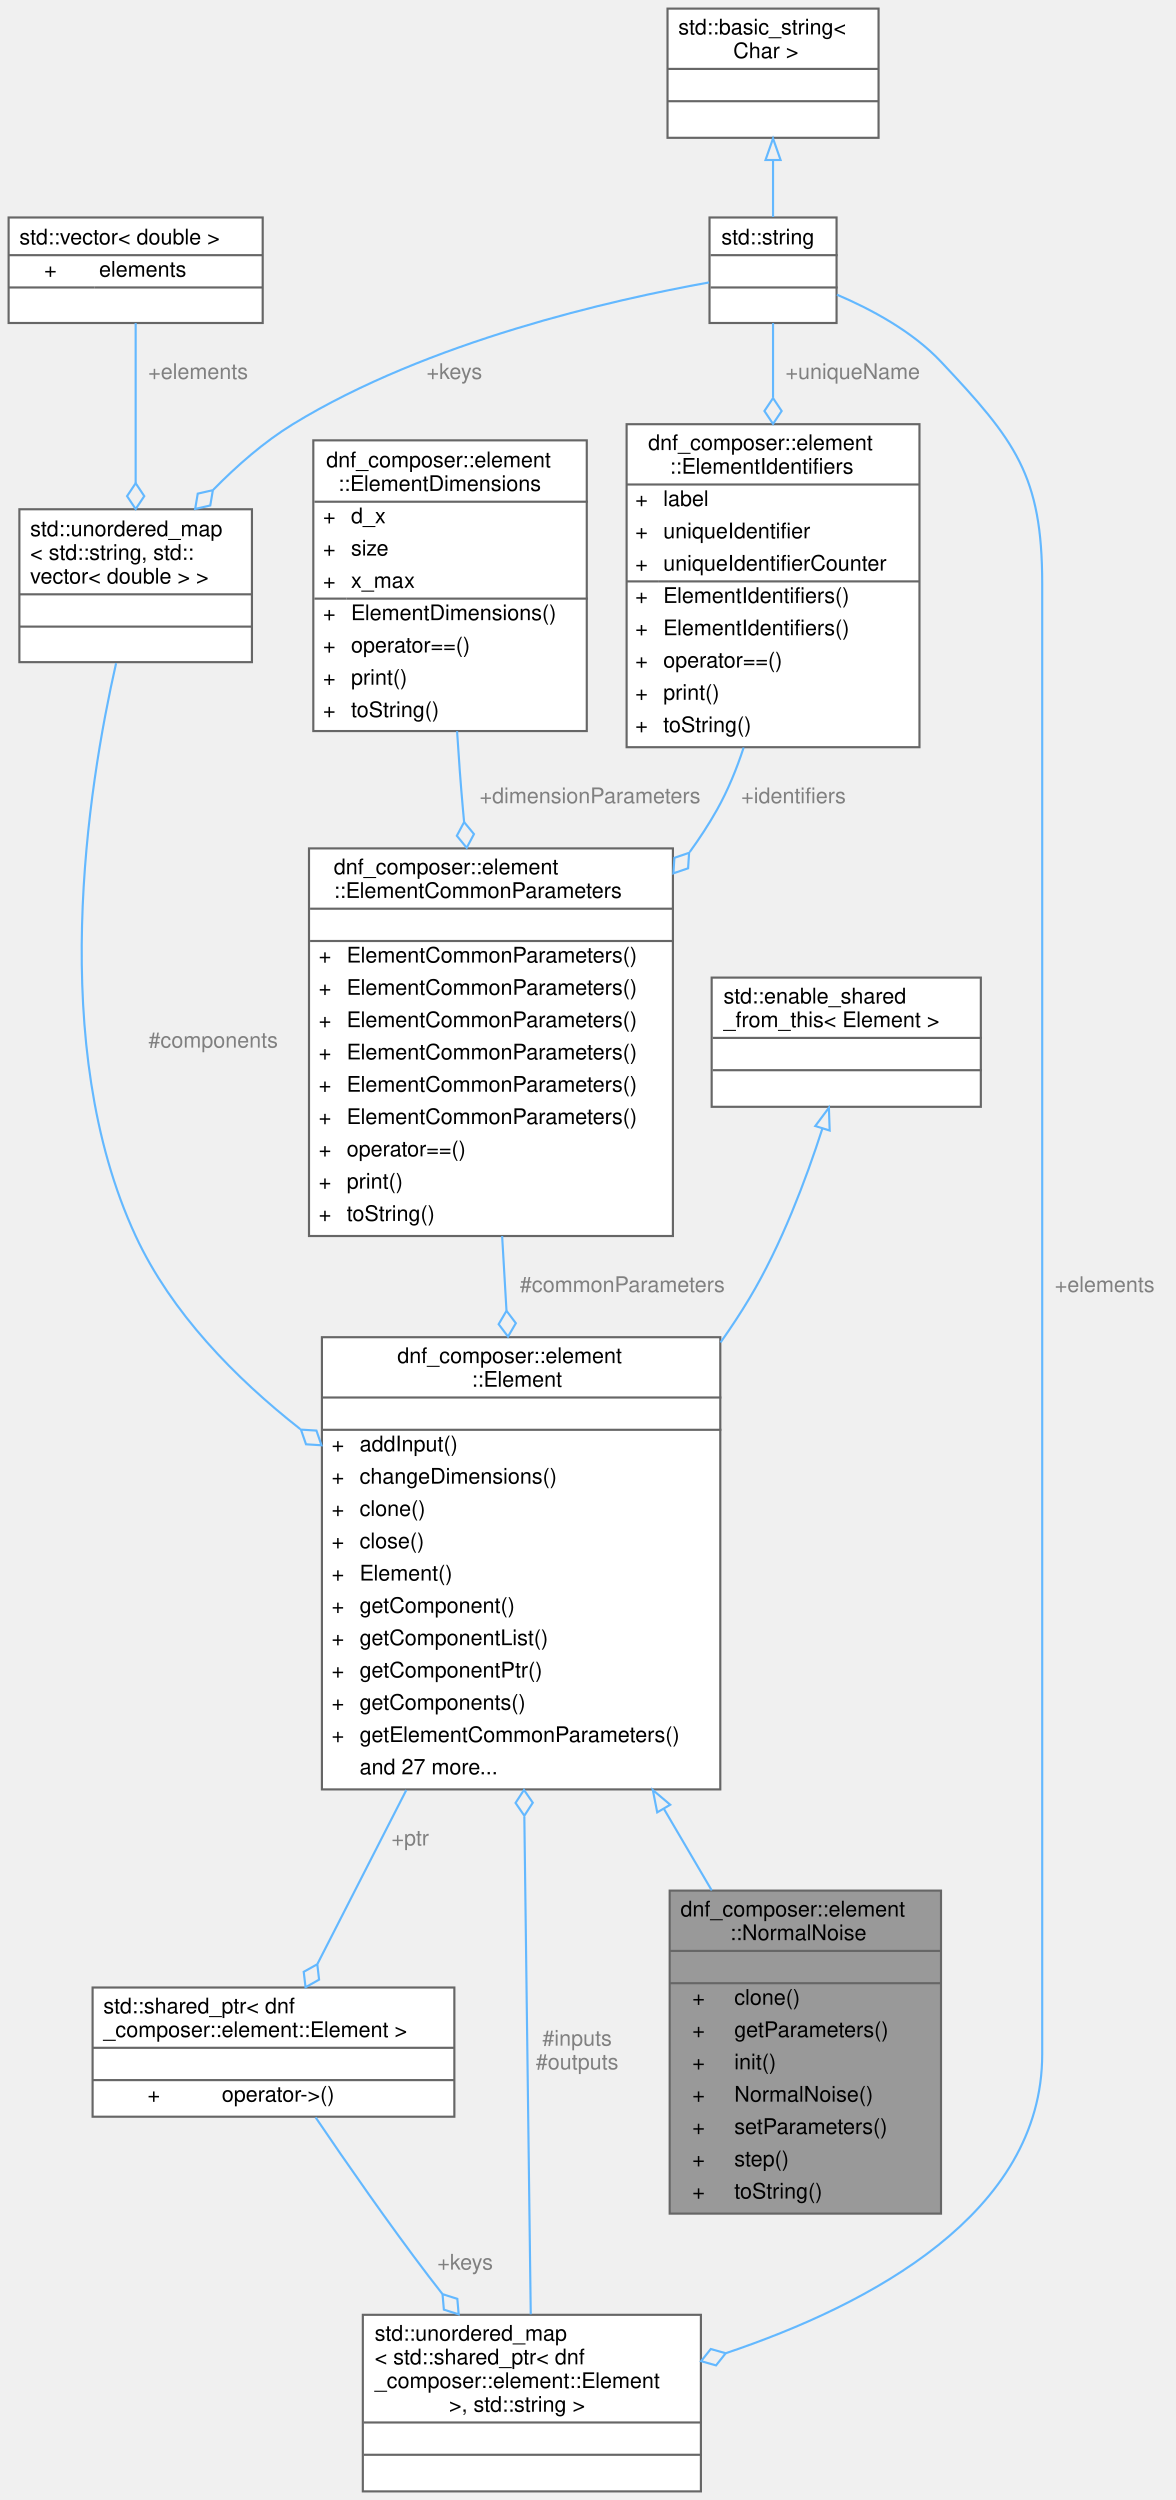
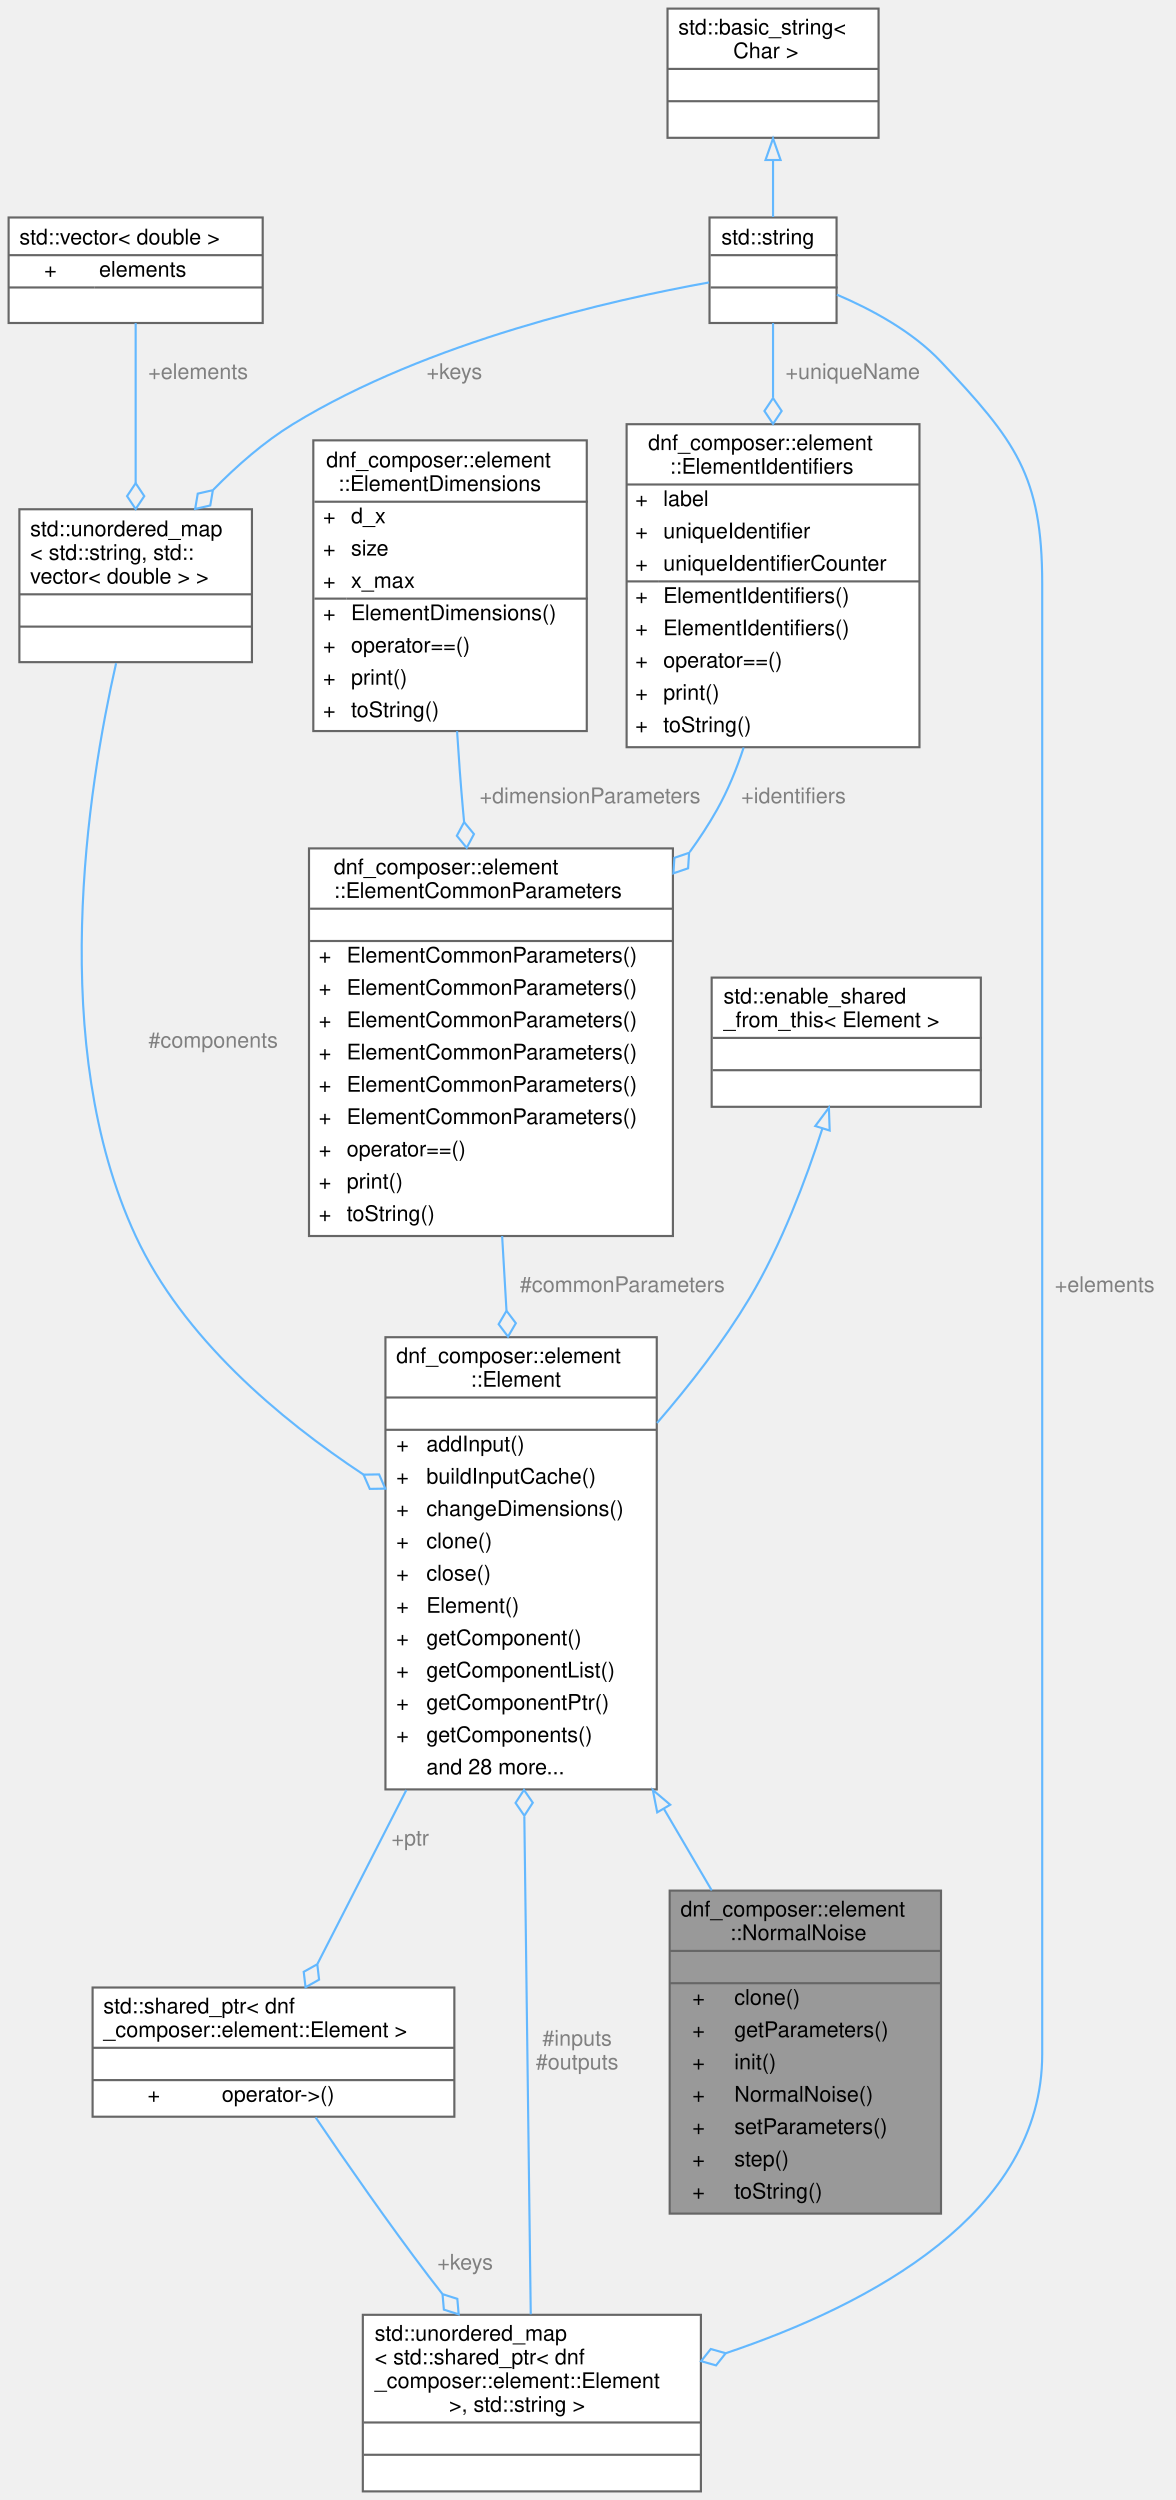
<svg xmlns="http://www.w3.org/2000/svg" xmlns:xlink="http://www.w3.org/1999/xlink" width="546pt" height="1161pt" viewBox="0.00 0.00 546.00 1161.00">
  <g id="graph0" class="graph" transform="scale(1 1) rotate(0) translate(4 1157)">
    <g id="Node000001" class="node">
      <g id="a_Node000001">
        <a xlink:title="Additive Gaussian noise source for neural fields.">
          <polygon fill="#999999" stroke="transparent" points="433,-279 307,-279 307,-129 433,-129 433,-279" />
          <text text-anchor="start" x="312" y="-267" font-family="Helvetica,sans-Serif" font-size="10.00">dnf_composer::element</text>
          <text text-anchor="start" x="335" y="-256" font-family="Helvetica,sans-Serif" font-size="10.00">::NormalNoise</text>
          <text text-anchor="start" x="368" y="-241" font-family="Helvetica,sans-Serif" font-size="10.00"> </text>
          <text text-anchor="start" x="317.5" y="-226" font-family="Helvetica,sans-Serif" font-size="10.00">+</text>
          <text text-anchor="start" x="337" y="-226" font-family="Helvetica,sans-Serif" font-size="10.00">clone()</text>
          <text text-anchor="start" x="317.5" y="-211" font-family="Helvetica,sans-Serif" font-size="10.00">+</text>
          <text text-anchor="start" x="337" y="-211" font-family="Helvetica,sans-Serif" font-size="10.00">getParameters()</text>
          <text text-anchor="start" x="317.5" y="-196" font-family="Helvetica,sans-Serif" font-size="10.00">+</text>
          <text text-anchor="start" x="337" y="-196" font-family="Helvetica,sans-Serif" font-size="10.00">init()</text>
          <text text-anchor="start" x="317.5" y="-181" font-family="Helvetica,sans-Serif" font-size="10.00">+</text>
          <text text-anchor="start" x="337" y="-181" font-family="Helvetica,sans-Serif" font-size="10.00">NormalNoise()</text>
          <text text-anchor="start" x="317.5" y="-166" font-family="Helvetica,sans-Serif" font-size="10.00">+</text>
          <text text-anchor="start" x="337" y="-166" font-family="Helvetica,sans-Serif" font-size="10.00">setParameters()</text>
          <text text-anchor="start" x="317.5" y="-151" font-family="Helvetica,sans-Serif" font-size="10.00">+</text>
          <text text-anchor="start" x="337" y="-151" font-family="Helvetica,sans-Serif" font-size="10.00">step()</text>
          <text text-anchor="start" x="317.5" y="-136" font-family="Helvetica,sans-Serif" font-size="10.00">+</text>
          <text text-anchor="start" x="337" y="-136" font-family="Helvetica,sans-Serif" font-size="10.00">toString()</text>
          <polygon fill="#666666" stroke="#666666" points="307,-251 307,-251 433,-251 433,-251 307,-251" />
          <polygon fill="#666666" stroke="#666666" points="307,-236 307,-236 433,-236 433,-236 307,-236" />
          <polygon fill="none" stroke="#666666" points="307,-129 307,-279 433,-279 433,-129 307,-129" />
        </a>
      </g>
    </g>
    <g id="Node000002" class="node">
      <g id="a_Node000002">
        <a xlink:href="classdnf__composer_1_1element_1_1Element.html" target="_top" xlink:title="Abstract base class for all simulation elements.">
-           <polygon fill="white" stroke="transparent" points="330.5,-536 145.5,-536 145.5,-326 330.5,-326 330.5,-536" />
-           <text text-anchor="start" x="180.5" y="-524" font-family="Helvetica,sans-Serif" font-size="10.00">dnf_composer::element</text>
-           <text text-anchor="start" x="215" y="-513" font-family="Helvetica,sans-Serif" font-size="10.00">::Element</text>
-           <text text-anchor="start" x="236.5" y="-498" font-family="Helvetica,sans-Serif" font-size="10.00"> </text>
-           <text text-anchor="start" x="150" y="-483" font-family="Helvetica,sans-Serif" font-size="10.00">+</text>
-           <text text-anchor="start" x="163" y="-483" font-family="Helvetica,sans-Serif" font-size="10.00">addInput()</text>
-           <text text-anchor="start" x="150" y="-468" font-family="Helvetica,sans-Serif" font-size="10.00">+</text>
-           <text text-anchor="start" x="163" y="-468" font-family="Helvetica,sans-Serif" font-size="10.00">changeDimensions()</text>
-           <text text-anchor="start" x="150" y="-453" font-family="Helvetica,sans-Serif" font-size="10.00">+</text>
-           <text text-anchor="start" x="163" y="-453" font-family="Helvetica,sans-Serif" font-size="10.00">clone()</text>
-           <text text-anchor="start" x="150" y="-438" font-family="Helvetica,sans-Serif" font-size="10.00">+</text>
-           <text text-anchor="start" x="163" y="-438" font-family="Helvetica,sans-Serif" font-size="10.00">close()</text>
-           <text text-anchor="start" x="150" y="-423" font-family="Helvetica,sans-Serif" font-size="10.00">+</text>
-           <text text-anchor="start" x="163" y="-423" font-family="Helvetica,sans-Serif" font-size="10.00">Element()</text>
-           <text text-anchor="start" x="150" y="-408" font-family="Helvetica,sans-Serif" font-size="10.00">+</text>
-           <text text-anchor="start" x="163" y="-408" font-family="Helvetica,sans-Serif" font-size="10.00">getComponent()</text>
-           <text text-anchor="start" x="150" y="-393" font-family="Helvetica,sans-Serif" font-size="10.00">+</text>
-           <text text-anchor="start" x="163" y="-393" font-family="Helvetica,sans-Serif" font-size="10.00">getComponentList()</text>
-           <text text-anchor="start" x="150" y="-378" font-family="Helvetica,sans-Serif" font-size="10.00">+</text>
-           <text text-anchor="start" x="163" y="-378" font-family="Helvetica,sans-Serif" font-size="10.00">getComponentPtr()</text>
-           <text text-anchor="start" x="150" y="-363" font-family="Helvetica,sans-Serif" font-size="10.00">+</text>
-           <text text-anchor="start" x="163" y="-363" font-family="Helvetica,sans-Serif" font-size="10.00">getComponents()</text>
-           <text text-anchor="start" x="150" y="-348" font-family="Helvetica,sans-Serif" font-size="10.00">+</text>
-           <text text-anchor="start" x="163" y="-348" font-family="Helvetica,sans-Serif" font-size="10.00">getElementCommonParameters()</text>
-           <text text-anchor="start" x="163" y="-333" font-family="Helvetica,sans-Serif" font-size="10.00">and 27 more...</text>
-           <polygon fill="#666666" stroke="#666666" points="146,-508 146,-508 331,-508 331,-508 146,-508" />
-           <polygon fill="#666666" stroke="#666666" points="146,-493 146,-493 331,-493 331,-493 146,-493" />
-           <polygon fill="none" stroke="#666666" points="145.5,-326 145.5,-536 330.5,-536 330.5,-326 145.5,-326" />
+           <polygon fill="white" stroke="transparent" points="301,-536 175,-536 175,-326 301,-326 301,-536" />
+           <text text-anchor="start" x="180" y="-524" font-family="Helvetica,sans-Serif" font-size="10.00">dnf_composer::element</text>
+           <text text-anchor="start" x="214.5" y="-513" font-family="Helvetica,sans-Serif" font-size="10.00">::Element</text>
+           <text text-anchor="start" x="236" y="-498" font-family="Helvetica,sans-Serif" font-size="10.00"> </text>
+           <text text-anchor="start" x="180" y="-483" font-family="Helvetica,sans-Serif" font-size="10.00">+</text>
+           <text text-anchor="start" x="194" y="-483" font-family="Helvetica,sans-Serif" font-size="10.00">addInput()</text>
+           <text text-anchor="start" x="180" y="-468" font-family="Helvetica,sans-Serif" font-size="10.00">+</text>
+           <text text-anchor="start" x="194" y="-468" font-family="Helvetica,sans-Serif" font-size="10.00">buildInputCache()</text>
+           <text text-anchor="start" x="180" y="-453" font-family="Helvetica,sans-Serif" font-size="10.00">+</text>
+           <text text-anchor="start" x="194" y="-453" font-family="Helvetica,sans-Serif" font-size="10.00">changeDimensions()</text>
+           <text text-anchor="start" x="180" y="-438" font-family="Helvetica,sans-Serif" font-size="10.00">+</text>
+           <text text-anchor="start" x="194" y="-438" font-family="Helvetica,sans-Serif" font-size="10.00">clone()</text>
+           <text text-anchor="start" x="180" y="-423" font-family="Helvetica,sans-Serif" font-size="10.00">+</text>
+           <text text-anchor="start" x="194" y="-423" font-family="Helvetica,sans-Serif" font-size="10.00">close()</text>
+           <text text-anchor="start" x="180" y="-408" font-family="Helvetica,sans-Serif" font-size="10.00">+</text>
+           <text text-anchor="start" x="194" y="-408" font-family="Helvetica,sans-Serif" font-size="10.00">Element()</text>
+           <text text-anchor="start" x="180" y="-393" font-family="Helvetica,sans-Serif" font-size="10.00">+</text>
+           <text text-anchor="start" x="194" y="-393" font-family="Helvetica,sans-Serif" font-size="10.00">getComponent()</text>
+           <text text-anchor="start" x="180" y="-378" font-family="Helvetica,sans-Serif" font-size="10.00">+</text>
+           <text text-anchor="start" x="194" y="-378" font-family="Helvetica,sans-Serif" font-size="10.00">getComponentList()</text>
+           <text text-anchor="start" x="180" y="-363" font-family="Helvetica,sans-Serif" font-size="10.00">+</text>
+           <text text-anchor="start" x="194" y="-363" font-family="Helvetica,sans-Serif" font-size="10.00">getComponentPtr()</text>
+           <text text-anchor="start" x="180" y="-348" font-family="Helvetica,sans-Serif" font-size="10.00">+</text>
+           <text text-anchor="start" x="194" y="-348" font-family="Helvetica,sans-Serif" font-size="10.00">getComponents()</text>
+           <text text-anchor="start" x="194" y="-333" font-family="Helvetica,sans-Serif" font-size="10.00">and 28 more...</text>
+           <polygon fill="#666666" stroke="#666666" points="175,-508 175,-508 301,-508 301,-508 175,-508" />
+           <polygon fill="#666666" stroke="#666666" points="175,-493 175,-493 301,-493 301,-493 175,-493" />
+           <polygon fill="none" stroke="#666666" points="175,-326 175,-536 301,-536 301,-326 175,-326" />
        </a>
      </g>
    </g>
    <g id="edge1_Node000001_Node000002" class="edge">
      <g id="a_edge1_Node000001_Node000002">
        <a xlink:title=" ">
          <path fill="none" stroke="#63b8ff" d="M304.38,-316.86C311.9,-304.03 319.42,-291.22 326.54,-279.08" />
          <polygon fill="none" stroke="#63b8ff" points="301.21,-315.34 299.17,-325.73 307.25,-318.88 301.21,-315.34" />
        </a>
      </g>
    </g>
    <g id="Node000012" class="node">
      <g id="a_Node000012">
        <a xlink:title=" ">
          <polygon fill="white" stroke="transparent" points="207,-234 39,-234 39,-174 207,-174 207,-234" />
          <text text-anchor="start" x="44" y="-222" font-family="Helvetica,sans-Serif" font-size="10.00">std::shared_ptr&lt; dnf</text>
          <text text-anchor="start" x="44" y="-211" font-family="Helvetica,sans-Serif" font-size="10.00">_composer::element::Element &gt;</text>
          <text text-anchor="start" x="121" y="-196" font-family="Helvetica,sans-Serif" font-size="10.00"> </text>
          <text text-anchor="start" x="64.5" y="-181" font-family="Helvetica,sans-Serif" font-size="10.00">+</text>
          <text text-anchor="start" x="99" y="-181" font-family="Helvetica,sans-Serif" font-size="10.00">operator-&gt;()</text>
          <polygon fill="#666666" stroke="#666666" points="39,-206 39,-206 207,-206 207,-206 39,-206" />
          <polygon fill="#666666" stroke="#666666" points="39,-191 39,-191 207,-191 207,-191 39,-191" />
          <polygon fill="none" stroke="#666666" points="39,-174 39,-234 207,-234 207,-174 39,-174" />
        </a>
      </g>
    </g>
    <g id="edge13_Node000012_Node000002" class="edge">
      <g id="a_edge13_Node000012_Node000002">
        <a xlink:title=" ">
          <path fill="none" stroke="#63b8ff" d="M184.71,-325.73C170.03,-297.02 154.99,-267.58 143.43,-244.97" />
          <polygon fill="none" stroke="#63b8ff" points="143.35,-244.81 137.05,-241.29 137.89,-234.12 144.18,-237.65 143.35,-244.81" />
        </a>
      </g>
      <text text-anchor="middle" x="186.5" y="-300" font-family="Helvetica,sans-Serif" font-size="10.00" fill="grey"> +ptr</text>
    </g>
    <g id="Node000003" class="node">
      <g id="a_Node000003">
        <a xlink:title=" ">
          <polygon fill="white" stroke="transparent" points="451.5,-703 326.5,-703 326.5,-643 451.5,-643 451.5,-703" />
          <text text-anchor="start" x="332" y="-691" font-family="Helvetica,sans-Serif" font-size="10.00">std::enable_shared</text>
          <text text-anchor="start" x="332" y="-680" font-family="Helvetica,sans-Serif" font-size="10.00">_from_this&lt; Element &gt;</text>
          <text text-anchor="start" x="387.5" y="-665" font-family="Helvetica,sans-Serif" font-size="10.00"> </text>
          <text text-anchor="start" x="387.5" y="-650" font-family="Helvetica,sans-Serif" font-size="10.00"> </text>
          <polygon fill="#666666" stroke="#666666" points="327,-675 327,-675 452,-675 452,-675 327,-675" />
          <polygon fill="#666666" stroke="#666666" points="327,-660 327,-660 452,-660 452,-660 327,-660" />
          <polygon fill="none" stroke="#666666" points="326.5,-643 326.5,-703 451.5,-703 451.5,-643 326.5,-643" />
        </a>
      </g>
    </g>
    <g id="edge2_Node000002_Node000003" class="edge">
      <g id="a_edge2_Node000002_Node000003">
        <a xlink:title=" ">
-           <path fill="none" stroke="#63b8ff" d="M377.89,-632.83C370.24,-609.07 358.79,-578.68 344,-554 339.89,-547.14 335.38,-540.3 330.61,-533.55" />
+           <path fill="none" stroke="#63b8ff" d="M377.89,-632.83C370.24,-609.07 358.79,-578.68 344,-554 331.96,-533.9 316.49,-513.94 301.12,-496.15" />
          <polygon fill="none" stroke="#63b8ff" points="374.61,-634.07 380.94,-642.57 381.3,-631.98 374.61,-634.07" />
        </a>
      </g>
    </g>
    <g id="Node000004" class="node">
      <g id="a_Node000004">
        <a xlink:href="structdnf__composer_1_1element_1_1ElementCommonParameters.html" target="_top" xlink:title="Bundles identity and spatial dimensions passed to every Element constructor.">
          <polygon fill="white" stroke="transparent" points="308.5,-763 139.5,-763 139.5,-583 308.5,-583 308.5,-763" />
          <text text-anchor="start" x="151" y="-751" font-family="Helvetica,sans-Serif" font-size="10.00">dnf_composer::element</text>
          <text text-anchor="start" x="151" y="-740" font-family="Helvetica,sans-Serif" font-size="10.00">::ElementCommonParameters</text>
          <text text-anchor="start" x="222.5" y="-725" font-family="Helvetica,sans-Serif" font-size="10.00"> </text>
          <text text-anchor="start" x="144" y="-710" font-family="Helvetica,sans-Serif" font-size="10.00">+</text>
          <text text-anchor="start" x="157" y="-710" font-family="Helvetica,sans-Serif" font-size="10.00">ElementCommonParameters()</text>
          <text text-anchor="start" x="144" y="-695" font-family="Helvetica,sans-Serif" font-size="10.00">+</text>
          <text text-anchor="start" x="157" y="-695" font-family="Helvetica,sans-Serif" font-size="10.00">ElementCommonParameters()</text>
          <text text-anchor="start" x="144" y="-680" font-family="Helvetica,sans-Serif" font-size="10.00">+</text>
          <text text-anchor="start" x="157" y="-680" font-family="Helvetica,sans-Serif" font-size="10.00">ElementCommonParameters()</text>
          <text text-anchor="start" x="144" y="-665" font-family="Helvetica,sans-Serif" font-size="10.00">+</text>
          <text text-anchor="start" x="157" y="-665" font-family="Helvetica,sans-Serif" font-size="10.00">ElementCommonParameters()</text>
          <text text-anchor="start" x="144" y="-650" font-family="Helvetica,sans-Serif" font-size="10.00">+</text>
          <text text-anchor="start" x="157" y="-650" font-family="Helvetica,sans-Serif" font-size="10.00">ElementCommonParameters()</text>
          <text text-anchor="start" x="144" y="-635" font-family="Helvetica,sans-Serif" font-size="10.00">+</text>
          <text text-anchor="start" x="157" y="-635" font-family="Helvetica,sans-Serif" font-size="10.00">ElementCommonParameters()</text>
          <text text-anchor="start" x="144" y="-620" font-family="Helvetica,sans-Serif" font-size="10.00">+</text>
          <text text-anchor="start" x="157" y="-620" font-family="Helvetica,sans-Serif" font-size="10.00">operator==()</text>
          <text text-anchor="start" x="144" y="-605" font-family="Helvetica,sans-Serif" font-size="10.00">+</text>
          <text text-anchor="start" x="157" y="-605" font-family="Helvetica,sans-Serif" font-size="10.00">print()</text>
          <text text-anchor="start" x="144" y="-590" font-family="Helvetica,sans-Serif" font-size="10.00">+</text>
          <text text-anchor="start" x="157" y="-590" font-family="Helvetica,sans-Serif" font-size="10.00">toString()</text>
          <polygon fill="#666666" stroke="#666666" points="140,-735 140,-735 309,-735 309,-735 140,-735" />
          <polygon fill="#666666" stroke="#666666" points="140,-720 140,-720 309,-720 309,-720 140,-720" />
          <polygon fill="none" stroke="#666666" points="139.5,-583 139.5,-763 308.5,-763 308.5,-583 139.5,-583" />
        </a>
      </g>
    </g>
    <g id="edge3_Node000002_Node000004" class="edge">
      <g id="a_edge3_Node000002_Node000004">
        <a xlink:title=" ">
          <path fill="none" stroke="#63b8ff" d="M229.19,-582.97C229.85,-571.69 230.53,-560.01 231.21,-548.37" />
          <polygon fill="none" stroke="#63b8ff" points="231.22,-548.26 227.57,-542.04 231.92,-536.28 235.56,-542.51 231.22,-548.26" />
        </a>
      </g>
      <text text-anchor="middle" x="285" y="-557" font-family="Helvetica,sans-Serif" font-size="10.00" fill="grey"> #commonParameters</text>
    </g>
    <g id="Node000005" class="node">
      <g id="a_Node000005">
        <a xlink:href="structdnf__composer_1_1element_1_1ElementIdentifiers.html" target="_top" xlink:title="Identity information for an element: numeric ID, name, and type label.">
          <polygon fill="white" stroke="transparent" points="423,-960 287,-960 287,-810 423,-810 423,-960" />
          <text text-anchor="start" x="297" y="-948" font-family="Helvetica,sans-Serif" font-size="10.00">dnf_composer::element</text>
          <text text-anchor="start" x="307" y="-937" font-family="Helvetica,sans-Serif" font-size="10.00">::ElementIdentifiers</text>
          <text text-anchor="start" x="291" y="-922" font-family="Helvetica,sans-Serif" font-size="10.00">+</text>
          <text text-anchor="start" x="304" y="-922" font-family="Helvetica,sans-Serif" font-size="10.00">label</text>
          <text text-anchor="start" x="291" y="-907" font-family="Helvetica,sans-Serif" font-size="10.00">+</text>
          <text text-anchor="start" x="304" y="-907" font-family="Helvetica,sans-Serif" font-size="10.00">uniqueIdentifier</text>
          <text text-anchor="start" x="291" y="-892" font-family="Helvetica,sans-Serif" font-size="10.00">+</text>
          <text text-anchor="start" x="304" y="-892" font-family="Helvetica,sans-Serif" font-size="10.00">uniqueIdentifierCounter</text>
          <text text-anchor="start" x="291" y="-877" font-family="Helvetica,sans-Serif" font-size="10.00">+</text>
          <text text-anchor="start" x="304" y="-877" font-family="Helvetica,sans-Serif" font-size="10.00">ElementIdentifiers()</text>
          <text text-anchor="start" x="291" y="-862" font-family="Helvetica,sans-Serif" font-size="10.00">+</text>
          <text text-anchor="start" x="304" y="-862" font-family="Helvetica,sans-Serif" font-size="10.00">ElementIdentifiers()</text>
          <text text-anchor="start" x="291" y="-847" font-family="Helvetica,sans-Serif" font-size="10.00">+</text>
          <text text-anchor="start" x="304" y="-847" font-family="Helvetica,sans-Serif" font-size="10.00">operator==()</text>
          <text text-anchor="start" x="291" y="-832" font-family="Helvetica,sans-Serif" font-size="10.00">+</text>
          <text text-anchor="start" x="304" y="-832" font-family="Helvetica,sans-Serif" font-size="10.00">print()</text>
          <text text-anchor="start" x="291" y="-817" font-family="Helvetica,sans-Serif" font-size="10.00">+</text>
          <text text-anchor="start" x="304" y="-817" font-family="Helvetica,sans-Serif" font-size="10.00">toString()</text>
          <polygon fill="#666666" stroke="#666666" points="287,-932 287,-932 423,-932 423,-932 287,-932" />
          <polygon fill="#666666" stroke="#666666" points="287,-887 287,-887 302,-887 302,-887 287,-887" />
          <polygon fill="#666666" stroke="#666666" points="302,-887 302,-887 423,-887 423,-887 302,-887" />
          <polygon fill="none" stroke="#666666" points="287,-810 287,-960 423,-960 423,-810 287,-810" />
        </a>
      </g>
    </g>
    <g id="edge4_Node000004_Node000005" class="edge">
      <g id="a_edge4_Node000004_Node000005">
        <a xlink:title=" ">
          <path fill="none" stroke="#63b8ff" d="M341.36,-809.85C338.07,-799.82 334.01,-789.93 329,-781 325.24,-774.3 320.95,-767.72 316.3,-761.32" />
          <polygon fill="none" stroke="#63b8ff" points="316.02,-760.96 309.19,-758.63 308.72,-751.43 315.55,-753.76 316.02,-760.96" />
        </a>
      </g>
      <text text-anchor="middle" x="364.5" y="-784" font-family="Helvetica,sans-Serif" font-size="10.00" fill="grey"> +identifiers</text>
    </g>
    <g id="Node000006" class="node">
      <g id="a_Node000006">
        <a xlink:title=" ">
          <polygon fill="white" stroke="transparent" points="384.5,-1056 325.5,-1056 325.5,-1007 384.5,-1007 384.5,-1056" />
          <text text-anchor="start" x="331" y="-1043.5" font-family="Helvetica,sans-Serif" font-size="10.00">std::string</text>
          <text text-anchor="start" x="353.5" y="-1028.5" font-family="Helvetica,sans-Serif" font-size="10.00"> </text>
          <text text-anchor="start" x="353.5" y="-1013.5" font-family="Helvetica,sans-Serif" font-size="10.00"> </text>
          <polygon fill="#666666" stroke="#666666" points="326,-1038.5 326,-1038.5 385,-1038.5 385,-1038.5 326,-1038.5" />
          <polygon fill="#666666" stroke="#666666" points="326,-1023.5 326,-1023.5 385,-1023.5 385,-1023.5 326,-1023.5" />
          <polygon fill="none" stroke="#666666" points="325.5,-1007 325.5,-1056 384.5,-1056 384.5,-1007 325.5,-1007" />
        </a>
      </g>
    </g>
    <g id="edge5_Node000005_Node000006" class="edge">
      <g id="a_edge5_Node000005_Node000006">
        <a xlink:title=" ">
          <path fill="none" stroke="#63b8ff" d="M355,-1006.96C355,-997.14 355,-985.08 355,-972.41" />
          <polygon fill="none" stroke="#63b8ff" points="355,-972.13 351,-966.13 355,-960.13 359,-966.13 355,-972.13" />
        </a>
      </g>
      <text text-anchor="middle" x="392" y="-981" font-family="Helvetica,sans-Serif" font-size="10.00" fill="grey"> +uniqueName</text>
    </g>
    <g id="Node000009" class="node">
      <g id="a_Node000009">
        <a xlink:title=" ">
          <polygon fill="white" stroke="transparent" points="113,-920.5 5,-920.5 5,-849.5 113,-849.5 113,-920.5" />
          <text text-anchor="start" x="10" y="-908" font-family="Helvetica,sans-Serif" font-size="10.00">std::unordered_map</text>
          <text text-anchor="start" x="10" y="-897" font-family="Helvetica,sans-Serif" font-size="10.00">&lt; std::string, std::</text>
          <text text-anchor="start" x="10" y="-886" font-family="Helvetica,sans-Serif" font-size="10.00">vector&lt; double &gt; &gt;</text>
          <text text-anchor="start" x="57" y="-871" font-family="Helvetica,sans-Serif" font-size="10.00"> </text>
          <text text-anchor="start" x="57" y="-856" font-family="Helvetica,sans-Serif" font-size="10.00"> </text>
          <polygon fill="#666666" stroke="#666666" points="5,-881 5,-881 113,-881 113,-881 5,-881" />
          <polygon fill="#666666" stroke="#666666" points="5,-866 5,-866 113,-866 113,-866 5,-866" />
          <polygon fill="none" stroke="#666666" points="5,-849.5 5,-920.5 113,-920.5 113,-849.5 5,-849.5" />
        </a>
      </g>
    </g>
    <g id="edge9_Node000009_Node000006" class="edge">
      <g id="a_edge9_Node000009_Node000006">
        <a xlink:title=" ">
          <path fill="none" stroke="#63b8ff" d="M325.3,-1025.84C280.68,-1017.83 194.86,-998.47 132,-960 118.64,-951.82 105.95,-940.68 95.01,-929.53" />
          <polygon fill="none" stroke="#63b8ff" points="94.86,-929.37 87.83,-927.75 86.63,-920.64 93.65,-922.26 94.86,-929.37" />
        </a>
      </g>
      <text text-anchor="middle" x="207" y="-981" font-family="Helvetica,sans-Serif" font-size="10.00" fill="grey"> +keys</text>
    </g>
    <g id="Node000011" class="node">
      <g id="a_Node000011">
        <a xlink:title=" ">
          <polygon fill="white" stroke="transparent" points="321.5,-82 164.5,-82 164.5,0 321.5,0 321.5,-82" />
          <text text-anchor="start" x="170" y="-70" font-family="Helvetica,sans-Serif" font-size="10.00">std::unordered_map</text>
          <text text-anchor="start" x="170" y="-59" font-family="Helvetica,sans-Serif" font-size="10.00">&lt; std::shared_ptr&lt; dnf</text>
          <text text-anchor="start" x="170" y="-48" font-family="Helvetica,sans-Serif" font-size="10.00">_composer::element::Element</text>
          <text text-anchor="start" x="204.5" y="-37" font-family="Helvetica,sans-Serif" font-size="10.00"> &gt;, std::string &gt;</text>
          <text text-anchor="start" x="241.5" y="-22" font-family="Helvetica,sans-Serif" font-size="10.00"> </text>
          <text text-anchor="start" x="241.5" y="-7" font-family="Helvetica,sans-Serif" font-size="10.00"> </text>
          <polygon fill="#666666" stroke="#666666" points="165,-32 165,-32 322,-32 322,-32 165,-32" />
          <polygon fill="#666666" stroke="#666666" points="165,-17 165,-17 322,-17 322,-17 165,-17" />
          <polygon fill="none" stroke="#666666" points="164.5,0 164.5,-82 321.5,-82 321.5,0 164.5,0" />
        </a>
      </g>
    </g>
    <g id="edge14_Node000011_Node000006" class="edge">
      <g id="a_edge14_Node000011_Node000006">
        <a xlink:title=" ">
          <path fill="none" stroke="#63b8ff" d="M384.67,-1020.15C400.65,-1013.35 419.76,-1003.08 433,-989 467.48,-952.35 480,-936.32 480,-886 480,-886 480,-886 480,-203 480,-129.06 400.09,-86.7 333.07,-64.18" />
          <polygon fill="none" stroke="#63b8ff" points="333.01,-64.16 326.07,-66.12 321.59,-60.47 328.53,-58.51 333.01,-64.16" />
        </a>
      </g>
      <text text-anchor="middle" x="509" y="-557" font-family="Helvetica,sans-Serif" font-size="10.00" fill="grey"> +elements</text>
    </g>
    <g id="Node000007" class="node">
      <g id="a_Node000007">
        <a xlink:title=" ">
          <polygon fill="white" stroke="transparent" points="404,-1153 306,-1153 306,-1093 404,-1093 404,-1153" />
          <text text-anchor="start" x="311" y="-1141" font-family="Helvetica,sans-Serif" font-size="10.00">std::basic_string&lt;</text>
          <text text-anchor="start" x="336.5" y="-1130" font-family="Helvetica,sans-Serif" font-size="10.00"> Char &gt;</text>
          <text text-anchor="start" x="353" y="-1115" font-family="Helvetica,sans-Serif" font-size="10.00"> </text>
          <text text-anchor="start" x="353" y="-1100" font-family="Helvetica,sans-Serif" font-size="10.00"> </text>
          <polygon fill="#666666" stroke="#666666" points="306,-1125 306,-1125 404,-1125 404,-1125 306,-1125" />
          <polygon fill="#666666" stroke="#666666" points="306,-1110 306,-1110 404,-1110 404,-1110 306,-1110" />
          <polygon fill="none" stroke="#666666" points="306,-1093 306,-1153 404,-1153 404,-1093 306,-1093" />
        </a>
      </g>
    </g>
    <g id="edge6_Node000006_Node000007" class="edge">
      <g id="a_edge6_Node000006_Node000007">
        <a xlink:title=" ">
          <path fill="none" stroke="#63b8ff" d="M355,-1082.41C355,-1073.47 355,-1064.25 355,-1056.21" />
          <polygon fill="none" stroke="#63b8ff" points="351.5,-1082.69 355,-1092.69 358.5,-1082.69 351.5,-1082.69" />
        </a>
      </g>
    </g>
    <g id="Node000008" class="node">
      <g id="a_Node000008">
        <a xlink:href="structdnf__composer_1_1element_1_1ElementDimensions.html" target="_top" xlink:title="Spatial discretization of a one-dimensional field.">
          <polygon fill="white" stroke="transparent" points="268.5,-952.5 141.5,-952.5 141.5,-817.5 268.5,-817.5 268.5,-952.5" />
          <text text-anchor="start" x="147.5" y="-940" font-family="Helvetica,sans-Serif" font-size="10.00">dnf_composer::element</text>
          <text text-anchor="start" x="153" y="-929" font-family="Helvetica,sans-Serif" font-size="10.00">::ElementDimensions</text>
          <text text-anchor="start" x="146" y="-914" font-family="Helvetica,sans-Serif" font-size="10.00">+</text>
          <text text-anchor="start" x="159" y="-914" font-family="Helvetica,sans-Serif" font-size="10.00">d_x</text>
          <text text-anchor="start" x="146" y="-899" font-family="Helvetica,sans-Serif" font-size="10.00">+</text>
          <text text-anchor="start" x="159" y="-899" font-family="Helvetica,sans-Serif" font-size="10.00">size</text>
          <text text-anchor="start" x="146" y="-884" font-family="Helvetica,sans-Serif" font-size="10.00">+</text>
          <text text-anchor="start" x="159" y="-884" font-family="Helvetica,sans-Serif" font-size="10.00">x_max</text>
          <text text-anchor="start" x="146" y="-869" font-family="Helvetica,sans-Serif" font-size="10.00">+</text>
          <text text-anchor="start" x="159" y="-869" font-family="Helvetica,sans-Serif" font-size="10.00">ElementDimensions()</text>
          <text text-anchor="start" x="146" y="-854" font-family="Helvetica,sans-Serif" font-size="10.00">+</text>
          <text text-anchor="start" x="159" y="-854" font-family="Helvetica,sans-Serif" font-size="10.00">operator==()</text>
          <text text-anchor="start" x="146" y="-839" font-family="Helvetica,sans-Serif" font-size="10.00">+</text>
          <text text-anchor="start" x="159" y="-839" font-family="Helvetica,sans-Serif" font-size="10.00">print()</text>
          <text text-anchor="start" x="146" y="-824" font-family="Helvetica,sans-Serif" font-size="10.00">+</text>
          <text text-anchor="start" x="159" y="-824" font-family="Helvetica,sans-Serif" font-size="10.00">toString()</text>
          <polygon fill="#666666" stroke="#666666" points="142,-924 142,-924 269,-924 269,-924 142,-924" />
          <polygon fill="#666666" stroke="#666666" points="142,-879 142,-879 157,-879 157,-879 142,-879" />
          <polygon fill="#666666" stroke="#666666" points="157,-879 157,-879 269,-879 269,-879 157,-879" />
          <polygon fill="none" stroke="#666666" points="141.5,-817.5 141.5,-952.5 268.5,-952.5 268.5,-817.5 141.5,-817.5" />
        </a>
      </g>
    </g>
    <g id="edge7_Node000004_Node000008" class="edge">
      <g id="a_edge7_Node000004_Node000008">
        <a xlink:title=" ">
          <path fill="none" stroke="#63b8ff" d="M208.26,-817.47C209.03,-805.32 209.94,-792.77 211,-781 211.17,-779.1 211.35,-777.19 211.53,-775.26" />
          <polygon fill="none" stroke="#63b8ff" points="211.53,-775.22 208.15,-768.86 212.73,-763.28 216.11,-769.65 211.53,-775.22" />
        </a>
      </g>
      <text text-anchor="middle" x="270" y="-784" font-family="Helvetica,sans-Serif" font-size="10.00" fill="grey"> +dimensionParameters</text>
    </g>
    <g id="edge8_Node000002_Node000009" class="edge">
      <g id="a_edge8_Node000002_Node000009">
        <a xlink:title=" ">
-           <path fill="none" stroke="#63b8ff" d="M49.92,-849.03C36.7,-790.74 17.93,-671.38 59,-583 75.54,-547.4 105.07,-517.18 135.43,-493.34" />
-           <polygon fill="none" stroke="#63b8ff" points="135.76,-493.09 138.11,-486.27 145.3,-485.82 142.95,-492.64 135.76,-493.09" />
+           <path fill="none" stroke="#63b8ff" d="M49.92,-849.03C36.7,-790.74 17.93,-671.38 59,-583 80.91,-535.85 125.59,-498.13 164.83,-472.18" />
+           <polygon fill="none" stroke="#63b8ff" points="164.84,-472.17 167.72,-465.56 174.93,-465.68 172.05,-472.29 164.84,-472.17" />
        </a>
      </g>
      <text text-anchor="middle" x="95" y="-670.5" font-family="Helvetica,sans-Serif" font-size="10.00" fill="grey"> #components</text>
    </g>
    <g id="Node000010" class="node">
      <g id="a_Node000010">
        <a xlink:title=" ">
          <polygon fill="white" stroke="transparent" points="118,-1056 0,-1056 0,-1007 118,-1007 118,-1056" />
          <text text-anchor="start" x="5" y="-1043.5" font-family="Helvetica,sans-Serif" font-size="10.00">std::vector&lt; double &gt;</text>
          <text text-anchor="start" x="16.5" y="-1028.5" font-family="Helvetica,sans-Serif" font-size="10.00">+</text>
          <text text-anchor="start" x="42" y="-1028.5" font-family="Helvetica,sans-Serif" font-size="10.00">elements</text>
          <text text-anchor="start" x="57" y="-1013.5" font-family="Helvetica,sans-Serif" font-size="10.00"> </text>
          <polygon fill="#666666" stroke="#666666" points="0,-1038.5 0,-1038.5 118,-1038.5 118,-1038.5 0,-1038.5" />
          <polygon fill="#666666" stroke="#666666" points="0,-1023.5 0,-1023.5 40,-1023.5 40,-1023.5 0,-1023.5" />
          <polygon fill="#666666" stroke="#666666" points="40,-1023.5 40,-1023.5 118,-1023.5 118,-1023.5 40,-1023.5" />
          <polygon fill="none" stroke="#666666" points="0,-1007 0,-1056 118,-1056 118,-1007 0,-1007" />
        </a>
      </g>
    </g>
    <g id="edge10_Node000009_Node000010" class="edge">
      <g id="a_edge10_Node000009_Node000010">
        <a xlink:title=" ">
          <path fill="none" stroke="#63b8ff" d="M59,-1006.96C59,-986.92 59,-957.51 59,-932.71" />
          <polygon fill="none" stroke="#63b8ff" points="59,-932.6 55,-926.6 59,-920.6 63,-926.6 59,-932.6" />
        </a>
      </g>
      <text text-anchor="middle" x="88" y="-981" font-family="Helvetica,sans-Serif" font-size="10.00" fill="grey"> +elements</text>
    </g>
    <g id="edge11_Node000002_Node000011" class="edge">
      <g id="a_edge11_Node000002_Node000011">
        <a xlink:title=" ">
          <path fill="none" stroke="#63b8ff" d="M242.48,-82.24C241.78,-136.39 240.51,-234.96 239.5,-313.37" />
          <polygon fill="none" stroke="#63b8ff" points="239.5,-313.77 243.42,-319.82 239.34,-325.77 235.42,-319.72 239.5,-313.77" />
        </a>
      </g>
      <text text-anchor="middle" x="264" y="-207" font-family="Helvetica,sans-Serif" font-size="10.00" fill="grey"> #inputs</text>
      <text text-anchor="middle" x="264" y="-196" font-family="Helvetica,sans-Serif" font-size="10.00" fill="grey">#outputs</text>
    </g>
    <g id="edge12_Node000011_Node000012" class="edge">
      <g id="a_edge12_Node000011_Node000012">
        <a xlink:title=" ">
          <path fill="none" stroke="#63b8ff" d="M142.56,-173.69C156.7,-152.83 176.5,-124.3 195,-100 197.08,-97.27 199.24,-94.49 201.43,-91.7" />
          <polygon fill="none" stroke="#63b8ff" points="201.51,-91.6 202.13,-84.41 209,-82.22 208.38,-89.41 201.51,-91.6" />
        </a>
      </g>
      <text text-anchor="middle" x="212" y="-103" font-family="Helvetica,sans-Serif" font-size="10.00" fill="grey"> +keys</text>
    </g>
  </g>
</svg>
